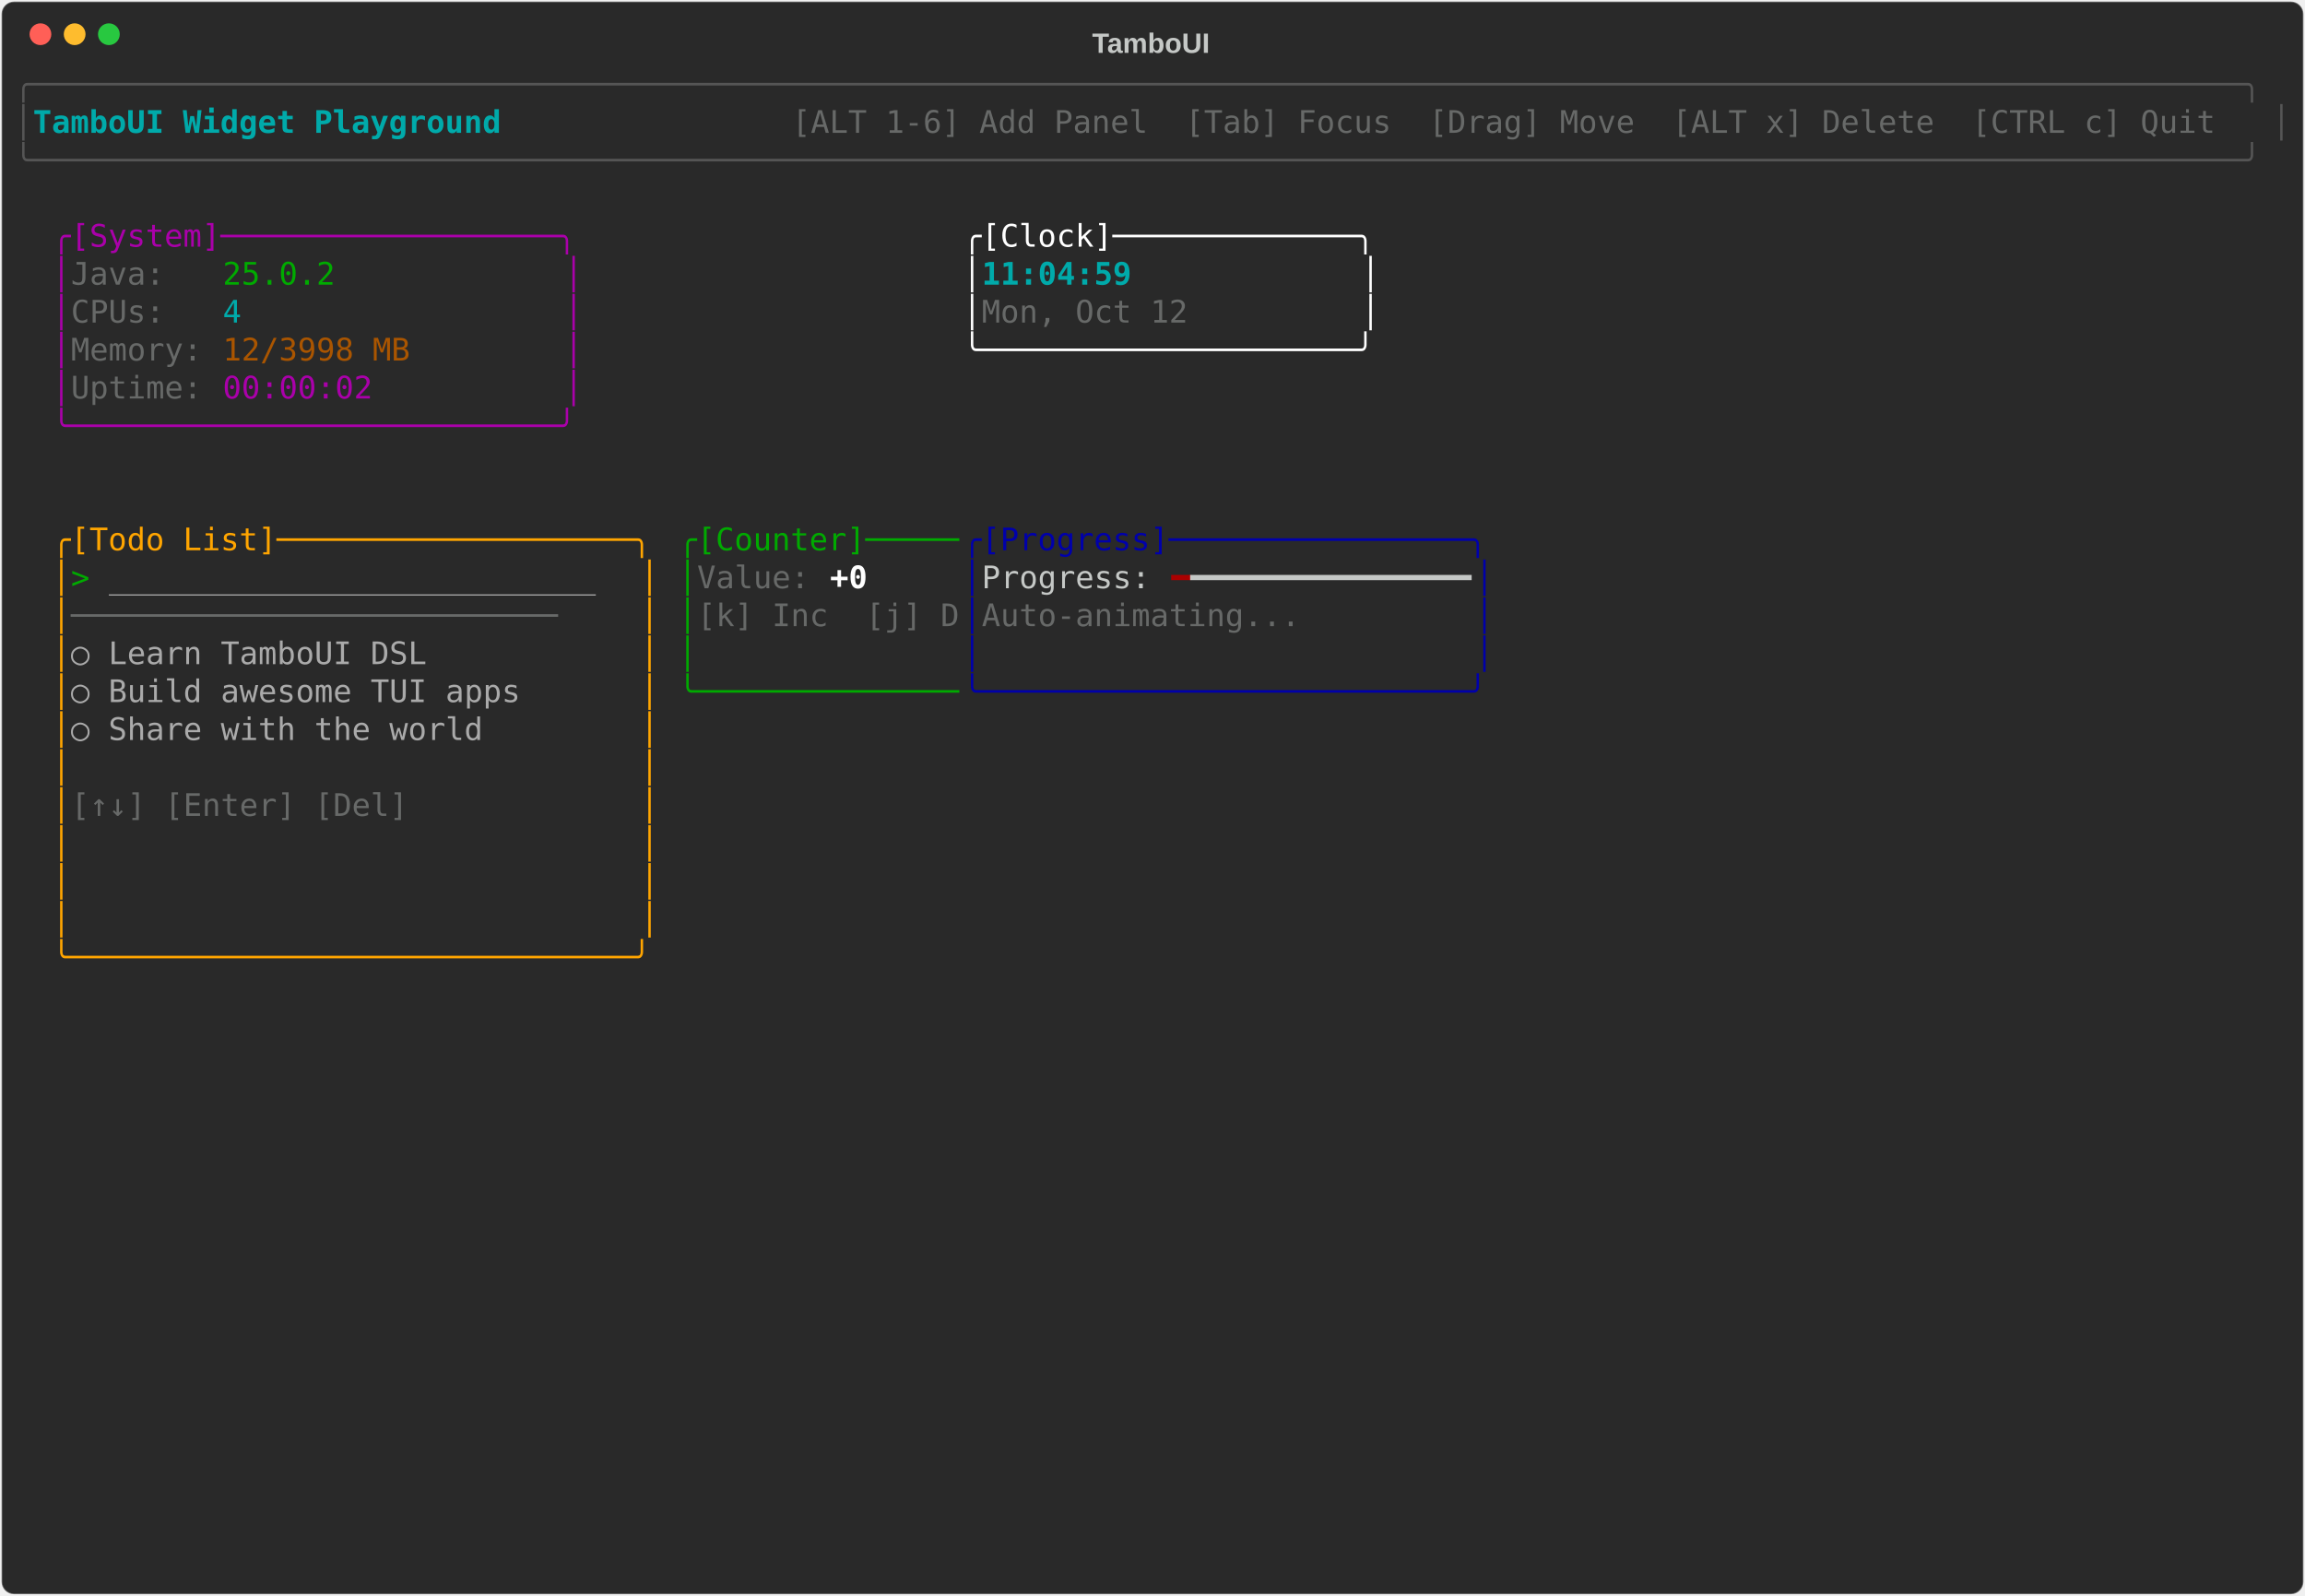
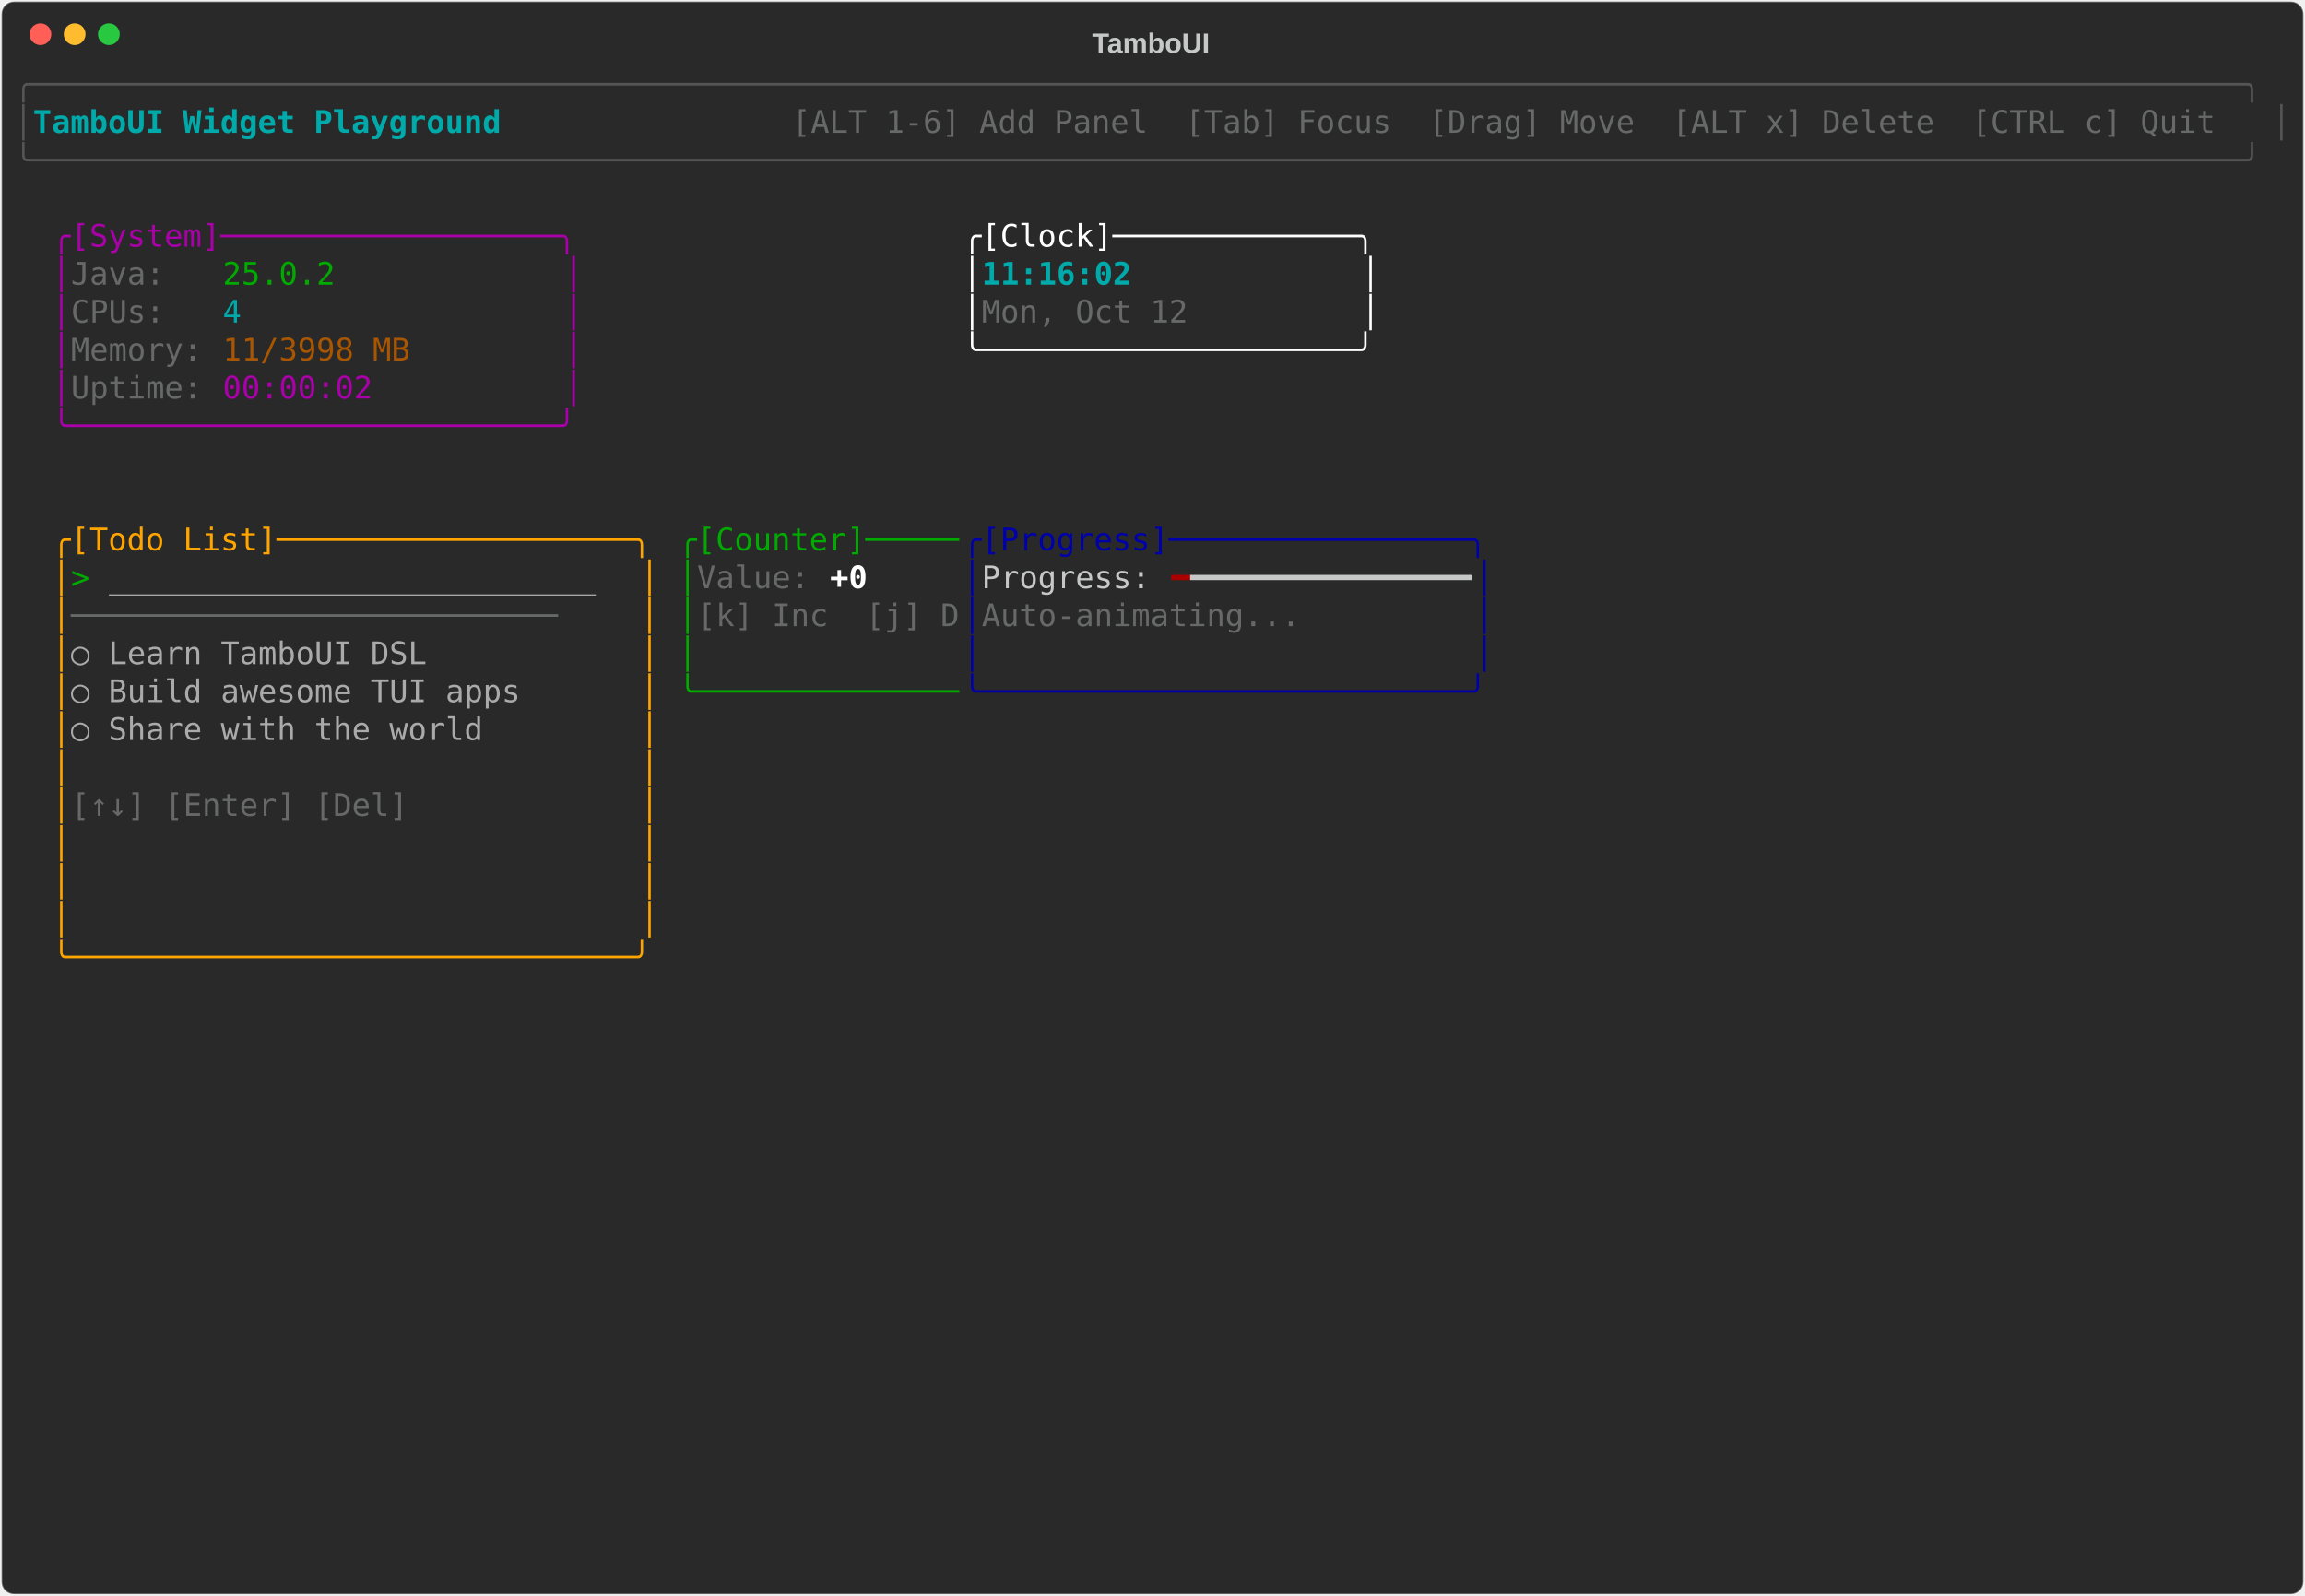
<svg xmlns="http://www.w3.org/2000/svg" class="rich-terminal" viewBox="0 0 1482 1026">
-   <style>    @font-face {        font-family: "Fira Code";        src: local("FiraCode-Regular"),                url("https://cdnjs.cloudflare.com/ajax/libs/firacode/6.2.0/woff2/FiraCode-Regular.woff2") format("woff2"),                url("https://cdnjs.cloudflare.com/ajax/libs/firacode/6.2.0/woff/FiraCode-Regular.woff") format("woff");        font-style: normal;        font-weight: 400;    }    @font-face {        font-family: "Fira Code";        src: local("FiraCode-Bold"),                url("https://cdnjs.cloudflare.com/ajax/libs/firacode/6.2.0/woff2/FiraCode-Bold.woff2") format("woff2"),                url("https://cdnjs.cloudflare.com/ajax/libs/firacode/6.2.0/woff/FiraCode-Bold.woff") format("woff");        font-style: bold;        font-weight: 700;    }    .terminal-2276955142-matrix {        font-family: Fira Code, monospace;        font-size: 20px;        line-height: 24.4px;        font-variant-east-asian: full-width;    }    .terminal-2276955142-title {        font-size: 18px;        font-weight: bold;        font-family: arial;    }    .terminal-2276955142-r1 { fill: #555555 }.terminal-2276955142-r2 { fill: #00aaaa;font-weight: bold }.terminal-2276955142-r3 { fill: #c5c8c6 }.terminal-2276955142-r4 { fill: #676968 }.terminal-2276955142-r5 { fill: #aa00aa }.terminal-2276955142-r6 { fill: #ffffff }.terminal-2276955142-r7 { fill: #00aa00 }.terminal-2276955142-r8 { fill: #00aaaa }.terminal-2276955142-r9 { fill: #aa5500 }.terminal-2276955142-r10 { fill: #ffa500 }.terminal-2276955142-r11 { fill: #0000aa }.terminal-2276955142-r12 { fill: #aaaaaa }.terminal-2276955142-r13 { fill: #ffffff;font-weight: bold }.terminal-2276955142-r14 { fill: #aa0000 }    </style>
+   <style>    @font-face {        font-family: "Fira Code";        src: local("FiraCode-Regular"),                url("https://cdnjs.cloudflare.com/ajax/libs/firacode/6.2.0/woff2/FiraCode-Regular.woff2") format("woff2"),                url("https://cdnjs.cloudflare.com/ajax/libs/firacode/6.2.0/woff/FiraCode-Regular.woff") format("woff");        font-style: normal;        font-weight: 400;    }    @font-face {        font-family: "Fira Code";        src: local("FiraCode-Bold"),                url("https://cdnjs.cloudflare.com/ajax/libs/firacode/6.2.0/woff2/FiraCode-Bold.woff2") format("woff2"),                url("https://cdnjs.cloudflare.com/ajax/libs/firacode/6.2.0/woff/FiraCode-Bold.woff") format("woff");        font-style: bold;        font-weight: 700;    }    .terminal-3736114172-matrix {        font-family: Fira Code, monospace;        font-size: 20px;        line-height: 24.4px;        font-variant-east-asian: full-width;    }    .terminal-3736114172-title {        font-size: 18px;        font-weight: bold;        font-family: arial;    }    .terminal-3736114172-r1 { fill: #555555 }.terminal-3736114172-r2 { fill: #00aaaa;font-weight: bold }.terminal-3736114172-r3 { fill: #c5c8c6 }.terminal-3736114172-r4 { fill: #676968 }.terminal-3736114172-r5 { fill: #aa00aa }.terminal-3736114172-r6 { fill: #ffffff }.terminal-3736114172-r7 { fill: #00aa00 }.terminal-3736114172-r8 { fill: #00aaaa }.terminal-3736114172-r9 { fill: #aa5500 }.terminal-3736114172-r10 { fill: #ffa500 }.terminal-3736114172-r11 { fill: #0000aa }.terminal-3736114172-r12 { fill: #aaaaaa }.terminal-3736114172-r13 { fill: #ffffff;font-weight: bold }.terminal-3736114172-r14 { fill: #aa0000 }    </style>
  <defs>
-     <clipPath id="terminal-2276955142-clip-terminal">
+     <clipPath id="terminal-3736114172-clip-terminal">
      <rect x="0" y="0" width="1463" height="975" />
    </clipPath>
-     <clipPath id="terminal-2276955142-line-0">
+     <clipPath id="terminal-3736114172-line-0">
      <rect x="0" y="1.5" width="1464" height="24.65" />
    </clipPath>
-     <clipPath id="terminal-2276955142-line-1">
+     <clipPath id="terminal-3736114172-line-1">
      <rect x="0" y="25.9" width="1464" height="24.65" />
    </clipPath>
-     <clipPath id="terminal-2276955142-line-2">
+     <clipPath id="terminal-3736114172-line-2">
      <rect x="0" y="50.3" width="1464" height="24.65" />
    </clipPath>
-     <clipPath id="terminal-2276955142-line-3">
+     <clipPath id="terminal-3736114172-line-3">
      <rect x="0" y="74.7" width="1464" height="24.65" />
    </clipPath>
-     <clipPath id="terminal-2276955142-line-4">
+     <clipPath id="terminal-3736114172-line-4">
      <rect x="0" y="99.1" width="1464" height="24.65" />
    </clipPath>
-     <clipPath id="terminal-2276955142-line-5">
+     <clipPath id="terminal-3736114172-line-5">
      <rect x="0" y="123.5" width="1464" height="24.65" />
    </clipPath>
-     <clipPath id="terminal-2276955142-line-6">
+     <clipPath id="terminal-3736114172-line-6">
      <rect x="0" y="147.9" width="1464" height="24.65" />
    </clipPath>
-     <clipPath id="terminal-2276955142-line-7">
+     <clipPath id="terminal-3736114172-line-7">
      <rect x="0" y="172.3" width="1464" height="24.65" />
    </clipPath>
-     <clipPath id="terminal-2276955142-line-8">
+     <clipPath id="terminal-3736114172-line-8">
      <rect x="0" y="196.7" width="1464" height="24.65" />
    </clipPath>
-     <clipPath id="terminal-2276955142-line-9">
+     <clipPath id="terminal-3736114172-line-9">
      <rect x="0" y="221.1" width="1464" height="24.65" />
    </clipPath>
-     <clipPath id="terminal-2276955142-line-10">
+     <clipPath id="terminal-3736114172-line-10">
      <rect x="0" y="245.5" width="1464" height="24.65" />
    </clipPath>
-     <clipPath id="terminal-2276955142-line-11">
+     <clipPath id="terminal-3736114172-line-11">
      <rect x="0" y="269.9" width="1464" height="24.65" />
    </clipPath>
-     <clipPath id="terminal-2276955142-line-12">
+     <clipPath id="terminal-3736114172-line-12">
      <rect x="0" y="294.3" width="1464" height="24.65" />
    </clipPath>
-     <clipPath id="terminal-2276955142-line-13">
+     <clipPath id="terminal-3736114172-line-13">
      <rect x="0" y="318.7" width="1464" height="24.65" />
    </clipPath>
-     <clipPath id="terminal-2276955142-line-14">
+     <clipPath id="terminal-3736114172-line-14">
      <rect x="0" y="343.1" width="1464" height="24.65" />
    </clipPath>
-     <clipPath id="terminal-2276955142-line-15">
+     <clipPath id="terminal-3736114172-line-15">
      <rect x="0" y="367.5" width="1464" height="24.65" />
    </clipPath>
-     <clipPath id="terminal-2276955142-line-16">
+     <clipPath id="terminal-3736114172-line-16">
      <rect x="0" y="391.9" width="1464" height="24.65" />
    </clipPath>
-     <clipPath id="terminal-2276955142-line-17">
+     <clipPath id="terminal-3736114172-line-17">
      <rect x="0" y="416.3" width="1464" height="24.65" />
    </clipPath>
-     <clipPath id="terminal-2276955142-line-18">
+     <clipPath id="terminal-3736114172-line-18">
      <rect x="0" y="440.7" width="1464" height="24.65" />
    </clipPath>
-     <clipPath id="terminal-2276955142-line-19">
+     <clipPath id="terminal-3736114172-line-19">
      <rect x="0" y="465.1" width="1464" height="24.65" />
    </clipPath>
-     <clipPath id="terminal-2276955142-line-20">
+     <clipPath id="terminal-3736114172-line-20">
      <rect x="0" y="489.5" width="1464" height="24.65" />
    </clipPath>
-     <clipPath id="terminal-2276955142-line-21">
+     <clipPath id="terminal-3736114172-line-21">
      <rect x="0" y="513.9" width="1464" height="24.65" />
    </clipPath>
-     <clipPath id="terminal-2276955142-line-22">
+     <clipPath id="terminal-3736114172-line-22">
      <rect x="0" y="538.3" width="1464" height="24.65" />
    </clipPath>
-     <clipPath id="terminal-2276955142-line-23">
+     <clipPath id="terminal-3736114172-line-23">
      <rect x="0" y="562.7" width="1464" height="24.65" />
    </clipPath>
-     <clipPath id="terminal-2276955142-line-24">
+     <clipPath id="terminal-3736114172-line-24">
      <rect x="0" y="587.1" width="1464" height="24.65" />
    </clipPath>
-     <clipPath id="terminal-2276955142-line-25">
+     <clipPath id="terminal-3736114172-line-25">
      <rect x="0" y="611.5" width="1464" height="24.65" />
    </clipPath>
-     <clipPath id="terminal-2276955142-line-26">
+     <clipPath id="terminal-3736114172-line-26">
      <rect x="0" y="635.9" width="1464" height="24.65" />
    </clipPath>
-     <clipPath id="terminal-2276955142-line-27">
+     <clipPath id="terminal-3736114172-line-27">
      <rect x="0" y="660.3" width="1464" height="24.65" />
    </clipPath>
-     <clipPath id="terminal-2276955142-line-28">
+     <clipPath id="terminal-3736114172-line-28">
      <rect x="0" y="684.7" width="1464" height="24.65" />
    </clipPath>
-     <clipPath id="terminal-2276955142-line-29">
+     <clipPath id="terminal-3736114172-line-29">
      <rect x="0" y="709.1" width="1464" height="24.65" />
    </clipPath>
-     <clipPath id="terminal-2276955142-line-30">
+     <clipPath id="terminal-3736114172-line-30">
      <rect x="0" y="733.5" width="1464" height="24.65" />
    </clipPath>
-     <clipPath id="terminal-2276955142-line-31">
+     <clipPath id="terminal-3736114172-line-31">
      <rect x="0" y="757.9" width="1464" height="24.65" />
    </clipPath>
-     <clipPath id="terminal-2276955142-line-32">
+     <clipPath id="terminal-3736114172-line-32">
      <rect x="0" y="782.3" width="1464" height="24.65" />
    </clipPath>
-     <clipPath id="terminal-2276955142-line-33">
+     <clipPath id="terminal-3736114172-line-33">
      <rect x="0" y="806.7" width="1464" height="24.65" />
    </clipPath>
-     <clipPath id="terminal-2276955142-line-34">
+     <clipPath id="terminal-3736114172-line-34">
      <rect x="0" y="831.1" width="1464" height="24.65" />
    </clipPath>
-     <clipPath id="terminal-2276955142-line-35">
+     <clipPath id="terminal-3736114172-line-35">
      <rect x="0" y="855.5" width="1464" height="24.65" />
    </clipPath>
-     <clipPath id="terminal-2276955142-line-36">
+     <clipPath id="terminal-3736114172-line-36">
      <rect x="0" y="879.9" width="1464" height="24.65" />
    </clipPath>
-     <clipPath id="terminal-2276955142-line-37">
+     <clipPath id="terminal-3736114172-line-37">
      <rect x="0" y="904.3" width="1464" height="24.65" />
    </clipPath>
-     <clipPath id="terminal-2276955142-line-38">
+     <clipPath id="terminal-3736114172-line-38">
      <rect x="0" y="928.7" width="1464" height="24.65" />
    </clipPath>
-     <clipPath id="terminal-2276955142-line-39">
+     <clipPath id="terminal-3736114172-line-39">
      <rect x="0" y="953.1" width="1464" height="24.65" />
    </clipPath>
  </defs>
  <rect fill="#292929" stroke="rgba(255,255,255,0.35)" stroke-width="1" x="1" y="1" width="1480" height="1024" rx="8" />
-   <text class="terminal-2276955142-title" fill="#c5c8c6" text-anchor="middle" x="740" y="34">TamboUI</text>
+   <text class="terminal-3736114172-title" fill="#c5c8c6" text-anchor="middle" x="740" y="34">TamboUI</text>
  <g transform="translate(26,22)">
    <circle cx="0" cy="0" r="7" fill="#ff5f57" />
    <circle cx="22" cy="0" r="7" fill="#febc2e" />
    <circle cx="44" cy="0" r="7" fill="#28c840" />
  </g>
-   <g transform="translate(9, 41)" clip-path="url(#terminal-2276955142-clip-terminal)">
-     <g class="terminal-2276955142-matrix">
-       <text class="terminal-2276955142-r1" x="0" y="20" textLength="1464" clip-path="url(#terminal-2276955142-line-0)">╭──────────────────────────────────────────────────────────────────────────────────────────────────────────────────────╮</text>
-       <text class="terminal-2276955142-r1" x="0" y="44.4" textLength="12.2" clip-path="url(#terminal-2276955142-line-1)">│</text>
-       <text class="terminal-2276955142-r2" x="12.2" y="44.4" textLength="329.4" clip-path="url(#terminal-2276955142-line-1)"> TamboUI Widget Playground </text>
-       <text class="terminal-2276955142-r4" x="500.2" y="44.4" textLength="951.6" clip-path="url(#terminal-2276955142-line-1)"> [ALT 1-6] Add Panel  [Tab] Focus  [Drag] Move  [ALT x] Delete  [CTRL c] Quit </text>
-       <text class="terminal-2276955142-r1" x="1451.8" y="44.4" textLength="12.2" clip-path="url(#terminal-2276955142-line-1)">│</text>
-       <text class="terminal-2276955142-r1" x="0" y="68.8" textLength="1464" clip-path="url(#terminal-2276955142-line-2)">╰──────────────────────────────────────────────────────────────────────────────────────────────────────────────────────╯</text>
-       <text class="terminal-2276955142-r5" x="24.4" y="117.6" textLength="341.6" clip-path="url(#terminal-2276955142-line-4)">╭[System]──────────────────╮</text>
-       <text class="terminal-2276955142-r6" x="610" y="117.6" textLength="268.4" clip-path="url(#terminal-2276955142-line-4)">╭[Clock]─────────────╮</text>
-       <text class="terminal-2276955142-r5" x="24.4" y="142" textLength="12.2" clip-path="url(#terminal-2276955142-line-5)">│</text>
-       <text class="terminal-2276955142-r4" x="36.6" y="142" textLength="97.6" clip-path="url(#terminal-2276955142-line-5)">Java:   </text>
-       <text class="terminal-2276955142-r7" x="134.2" y="142" textLength="73.2" clip-path="url(#terminal-2276955142-line-5)">25.0.2</text>
-       <text class="terminal-2276955142-r5" x="353.8" y="142" textLength="12.2" clip-path="url(#terminal-2276955142-line-5)">│</text>
-       <text class="terminal-2276955142-r6" x="610" y="142" textLength="12.2" clip-path="url(#terminal-2276955142-line-5)">│</text>
-       <text class="terminal-2276955142-r2" x="622.2" y="142" textLength="244" clip-path="url(#terminal-2276955142-line-5)">11:04:59            </text>
-       <text class="terminal-2276955142-r6" x="866.2" y="142" textLength="12.2" clip-path="url(#terminal-2276955142-line-5)">│</text>
-       <text class="terminal-2276955142-r5" x="24.4" y="166.4" textLength="12.2" clip-path="url(#terminal-2276955142-line-6)">│</text>
-       <text class="terminal-2276955142-r4" x="36.6" y="166.4" textLength="97.6" clip-path="url(#terminal-2276955142-line-6)">CPUs:   </text>
-       <text class="terminal-2276955142-r8" x="134.2" y="166.4" textLength="12.2" clip-path="url(#terminal-2276955142-line-6)">4</text>
-       <text class="terminal-2276955142-r5" x="353.8" y="166.4" textLength="12.2" clip-path="url(#terminal-2276955142-line-6)">│</text>
-       <text class="terminal-2276955142-r6" x="610" y="166.4" textLength="12.2" clip-path="url(#terminal-2276955142-line-6)">│</text>
-       <text class="terminal-2276955142-r4" x="622.2" y="166.4" textLength="244" clip-path="url(#terminal-2276955142-line-6)">Mon, Oct 12         </text>
-       <text class="terminal-2276955142-r6" x="866.2" y="166.4" textLength="12.2" clip-path="url(#terminal-2276955142-line-6)">│</text>
-       <text class="terminal-2276955142-r5" x="24.4" y="190.8" textLength="12.2" clip-path="url(#terminal-2276955142-line-7)">│</text>
-       <text class="terminal-2276955142-r4" x="36.6" y="190.8" textLength="97.6" clip-path="url(#terminal-2276955142-line-7)">Memory: </text>
-       <text class="terminal-2276955142-r9" x="134.2" y="190.8" textLength="122" clip-path="url(#terminal-2276955142-line-7)">12/3998 MB</text>
-       <text class="terminal-2276955142-r5" x="353.8" y="190.8" textLength="12.2" clip-path="url(#terminal-2276955142-line-7)">│</text>
-       <text class="terminal-2276955142-r6" x="610" y="190.8" textLength="268.4" clip-path="url(#terminal-2276955142-line-7)">╰────────────────────╯</text>
-       <text class="terminal-2276955142-r5" x="24.4" y="215.2" textLength="12.2" clip-path="url(#terminal-2276955142-line-8)">│</text>
-       <text class="terminal-2276955142-r4" x="36.6" y="215.2" textLength="97.6" clip-path="url(#terminal-2276955142-line-8)">Uptime: </text>
-       <text class="terminal-2276955142-r5" x="134.2" y="215.2" textLength="97.6" clip-path="url(#terminal-2276955142-line-8)">00:00:02</text>
-       <text class="terminal-2276955142-r5" x="353.8" y="215.2" textLength="12.2" clip-path="url(#terminal-2276955142-line-8)">│</text>
-       <text class="terminal-2276955142-r5" x="24.4" y="239.6" textLength="341.6" clip-path="url(#terminal-2276955142-line-9)">╰──────────────────────────╯</text>
-       <text class="terminal-2276955142-r10" x="24.4" y="312.8" textLength="390.4" clip-path="url(#terminal-2276955142-line-12)">╭[Todo List]───────────────────╮</text>
-       <text class="terminal-2276955142-r7" x="427" y="312.8" textLength="183" clip-path="url(#terminal-2276955142-line-12)">╭[Counter]─────</text>
-       <text class="terminal-2276955142-r11" x="610" y="312.8" textLength="341.6" clip-path="url(#terminal-2276955142-line-12)">╭[Progress]────────────────╮</text>
-       <text class="terminal-2276955142-r10" x="24.4" y="337.2" textLength="12.2" clip-path="url(#terminal-2276955142-line-13)">│</text>
-       <text class="terminal-2276955142-r7" x="36.6" y="337.2" textLength="24.4" clip-path="url(#terminal-2276955142-line-13)">&gt; </text>
-       <text class="terminal-2276955142-r12" x="61" y="337.2" textLength="317.2" clip-path="url(#terminal-2276955142-line-13)">__________________________</text>
-       <text class="terminal-2276955142-r10" x="402.6" y="337.2" textLength="12.2" clip-path="url(#terminal-2276955142-line-13)">│</text>
-       <text class="terminal-2276955142-r7" x="427" y="337.2" textLength="12.2" clip-path="url(#terminal-2276955142-line-13)">│</text>
-       <text class="terminal-2276955142-r4" x="439.2" y="337.2" textLength="85.4" clip-path="url(#terminal-2276955142-line-13)">Value: </text>
-       <text class="terminal-2276955142-r13" x="524.6" y="337.2" textLength="24.4" clip-path="url(#terminal-2276955142-line-13)">+0</text>
-       <text class="terminal-2276955142-r11" x="610" y="337.2" textLength="12.2" clip-path="url(#terminal-2276955142-line-13)">│</text>
-       <text class="terminal-2276955142-r3" x="622.2" y="337.2" textLength="122" clip-path="url(#terminal-2276955142-line-13)">Progress: </text>
-       <text class="terminal-2276955142-r14" x="744.2" y="337.2" textLength="12.2" clip-path="url(#terminal-2276955142-line-13)">━</text>
-       <text class="terminal-2276955142-r3" x="756.4" y="337.2" textLength="183" clip-path="url(#terminal-2276955142-line-13)">━━━━━━━━━━━━━━━</text>
-       <text class="terminal-2276955142-r11" x="939.4" y="337.2" textLength="12.2" clip-path="url(#terminal-2276955142-line-13)">│</text>
-       <text class="terminal-2276955142-r10" x="24.4" y="361.6" textLength="12.2" clip-path="url(#terminal-2276955142-line-14)">│</text>
-       <text class="terminal-2276955142-r4" x="36.6" y="361.6" textLength="366" clip-path="url(#terminal-2276955142-line-14)">──────────────────────────    </text>
-       <text class="terminal-2276955142-r10" x="402.6" y="361.6" textLength="12.2" clip-path="url(#terminal-2276955142-line-14)">│</text>
-       <text class="terminal-2276955142-r7" x="427" y="361.6" textLength="12.2" clip-path="url(#terminal-2276955142-line-14)">│</text>
-       <text class="terminal-2276955142-r4" x="439.2" y="361.6" textLength="170.8" clip-path="url(#terminal-2276955142-line-14)">[k] Inc  [j] D</text>
-       <text class="terminal-2276955142-r11" x="610" y="361.6" textLength="12.2" clip-path="url(#terminal-2276955142-line-14)">│</text>
-       <text class="terminal-2276955142-r4" x="622.2" y="361.6" textLength="317.2" clip-path="url(#terminal-2276955142-line-14)">Auto-animating...         </text>
-       <text class="terminal-2276955142-r11" x="939.4" y="361.6" textLength="12.2" clip-path="url(#terminal-2276955142-line-14)">│</text>
-       <text class="terminal-2276955142-r10" x="24.4" y="386" textLength="12.2" clip-path="url(#terminal-2276955142-line-15)">│</text>
-       <text class="terminal-2276955142-r12" x="36.6" y="386" textLength="366" clip-path="url(#terminal-2276955142-line-15)">  ○ Learn TamboUI DSL         </text>
-       <text class="terminal-2276955142-r10" x="402.6" y="386" textLength="12.2" clip-path="url(#terminal-2276955142-line-15)">│</text>
-       <text class="terminal-2276955142-r7" x="427" y="386" textLength="12.2" clip-path="url(#terminal-2276955142-line-15)">│</text>
-       <text class="terminal-2276955142-r11" x="610" y="386" textLength="12.2" clip-path="url(#terminal-2276955142-line-15)">│</text>
-       <text class="terminal-2276955142-r11" x="939.4" y="386" textLength="12.2" clip-path="url(#terminal-2276955142-line-15)">│</text>
-       <text class="terminal-2276955142-r10" x="24.4" y="410.4" textLength="12.2" clip-path="url(#terminal-2276955142-line-16)">│</text>
-       <text class="terminal-2276955142-r12" x="36.6" y="410.4" textLength="366" clip-path="url(#terminal-2276955142-line-16)">  ○ Build awesome TUI apps    </text>
-       <text class="terminal-2276955142-r10" x="402.6" y="410.4" textLength="12.2" clip-path="url(#terminal-2276955142-line-16)">│</text>
-       <text class="terminal-2276955142-r7" x="427" y="410.4" textLength="183" clip-path="url(#terminal-2276955142-line-16)">╰──────────────</text>
-       <text class="terminal-2276955142-r11" x="610" y="410.4" textLength="341.6" clip-path="url(#terminal-2276955142-line-16)">╰──────────────────────────╯</text>
-       <text class="terminal-2276955142-r10" x="24.4" y="434.8" textLength="12.2" clip-path="url(#terminal-2276955142-line-17)">│</text>
-       <text class="terminal-2276955142-r12" x="36.6" y="434.8" textLength="366" clip-path="url(#terminal-2276955142-line-17)">  ○ Share with the world      </text>
-       <text class="terminal-2276955142-r10" x="402.6" y="434.8" textLength="12.2" clip-path="url(#terminal-2276955142-line-17)">│</text>
-       <text class="terminal-2276955142-r10" x="24.4" y="459.2" textLength="12.2" clip-path="url(#terminal-2276955142-line-18)">│</text>
-       <text class="terminal-2276955142-r10" x="402.6" y="459.2" textLength="12.2" clip-path="url(#terminal-2276955142-line-18)">│</text>
-       <text class="terminal-2276955142-r10" x="24.4" y="483.6" textLength="12.2" clip-path="url(#terminal-2276955142-line-19)">│</text>
-       <text class="terminal-2276955142-r4" x="36.6" y="483.6" textLength="366" clip-path="url(#terminal-2276955142-line-19)">[↑↓] [Enter] [Del]            </text>
-       <text class="terminal-2276955142-r10" x="402.6" y="483.6" textLength="12.2" clip-path="url(#terminal-2276955142-line-19)">│</text>
-       <text class="terminal-2276955142-r10" x="24.4" y="508" textLength="12.2" clip-path="url(#terminal-2276955142-line-20)">│</text>
-       <text class="terminal-2276955142-r10" x="402.6" y="508" textLength="12.2" clip-path="url(#terminal-2276955142-line-20)">│</text>
-       <text class="terminal-2276955142-r10" x="24.4" y="532.4" textLength="12.2" clip-path="url(#terminal-2276955142-line-21)">│</text>
-       <text class="terminal-2276955142-r10" x="402.6" y="532.4" textLength="12.2" clip-path="url(#terminal-2276955142-line-21)">│</text>
-       <text class="terminal-2276955142-r10" x="24.4" y="556.8" textLength="12.2" clip-path="url(#terminal-2276955142-line-22)">│</text>
-       <text class="terminal-2276955142-r10" x="402.6" y="556.8" textLength="12.2" clip-path="url(#terminal-2276955142-line-22)">│</text>
-       <text class="terminal-2276955142-r10" x="24.4" y="581.2" textLength="390.4" clip-path="url(#terminal-2276955142-line-23)">╰──────────────────────────────╯</text>
+   <g transform="translate(9, 41)" clip-path="url(#terminal-3736114172-clip-terminal)">
+     <g class="terminal-3736114172-matrix">
+       <text class="terminal-3736114172-r1" x="0" y="20" textLength="1464" clip-path="url(#terminal-3736114172-line-0)">╭──────────────────────────────────────────────────────────────────────────────────────────────────────────────────────╮</text>
+       <text class="terminal-3736114172-r1" x="0" y="44.4" textLength="12.2" clip-path="url(#terminal-3736114172-line-1)">│</text>
+       <text class="terminal-3736114172-r2" x="12.2" y="44.4" textLength="329.4" clip-path="url(#terminal-3736114172-line-1)"> TamboUI Widget Playground </text>
+       <text class="terminal-3736114172-r4" x="500.2" y="44.4" textLength="951.6" clip-path="url(#terminal-3736114172-line-1)"> [ALT 1-6] Add Panel  [Tab] Focus  [Drag] Move  [ALT x] Delete  [CTRL c] Quit </text>
+       <text class="terminal-3736114172-r1" x="1451.8" y="44.4" textLength="12.2" clip-path="url(#terminal-3736114172-line-1)">│</text>
+       <text class="terminal-3736114172-r1" x="0" y="68.8" textLength="1464" clip-path="url(#terminal-3736114172-line-2)">╰──────────────────────────────────────────────────────────────────────────────────────────────────────────────────────╯</text>
+       <text class="terminal-3736114172-r5" x="24.4" y="117.6" textLength="341.6" clip-path="url(#terminal-3736114172-line-4)">╭[System]──────────────────╮</text>
+       <text class="terminal-3736114172-r6" x="610" y="117.6" textLength="268.4" clip-path="url(#terminal-3736114172-line-4)">╭[Clock]─────────────╮</text>
+       <text class="terminal-3736114172-r5" x="24.4" y="142" textLength="12.2" clip-path="url(#terminal-3736114172-line-5)">│</text>
+       <text class="terminal-3736114172-r4" x="36.6" y="142" textLength="97.6" clip-path="url(#terminal-3736114172-line-5)">Java:   </text>
+       <text class="terminal-3736114172-r7" x="134.2" y="142" textLength="73.2" clip-path="url(#terminal-3736114172-line-5)">25.0.2</text>
+       <text class="terminal-3736114172-r5" x="353.8" y="142" textLength="12.2" clip-path="url(#terminal-3736114172-line-5)">│</text>
+       <text class="terminal-3736114172-r6" x="610" y="142" textLength="12.2" clip-path="url(#terminal-3736114172-line-5)">│</text>
+       <text class="terminal-3736114172-r2" x="622.2" y="142" textLength="244" clip-path="url(#terminal-3736114172-line-5)">11:16:02            </text>
+       <text class="terminal-3736114172-r6" x="866.2" y="142" textLength="12.2" clip-path="url(#terminal-3736114172-line-5)">│</text>
+       <text class="terminal-3736114172-r5" x="24.4" y="166.4" textLength="12.2" clip-path="url(#terminal-3736114172-line-6)">│</text>
+       <text class="terminal-3736114172-r4" x="36.6" y="166.4" textLength="97.6" clip-path="url(#terminal-3736114172-line-6)">CPUs:   </text>
+       <text class="terminal-3736114172-r8" x="134.2" y="166.4" textLength="12.2" clip-path="url(#terminal-3736114172-line-6)">4</text>
+       <text class="terminal-3736114172-r5" x="353.8" y="166.4" textLength="12.2" clip-path="url(#terminal-3736114172-line-6)">│</text>
+       <text class="terminal-3736114172-r6" x="610" y="166.4" textLength="12.2" clip-path="url(#terminal-3736114172-line-6)">│</text>
+       <text class="terminal-3736114172-r4" x="622.2" y="166.4" textLength="244" clip-path="url(#terminal-3736114172-line-6)">Mon, Oct 12         </text>
+       <text class="terminal-3736114172-r6" x="866.2" y="166.4" textLength="12.2" clip-path="url(#terminal-3736114172-line-6)">│</text>
+       <text class="terminal-3736114172-r5" x="24.4" y="190.8" textLength="12.2" clip-path="url(#terminal-3736114172-line-7)">│</text>
+       <text class="terminal-3736114172-r4" x="36.6" y="190.8" textLength="97.6" clip-path="url(#terminal-3736114172-line-7)">Memory: </text>
+       <text class="terminal-3736114172-r9" x="134.2" y="190.8" textLength="122" clip-path="url(#terminal-3736114172-line-7)">11/3998 MB</text>
+       <text class="terminal-3736114172-r5" x="353.8" y="190.8" textLength="12.2" clip-path="url(#terminal-3736114172-line-7)">│</text>
+       <text class="terminal-3736114172-r6" x="610" y="190.8" textLength="268.4" clip-path="url(#terminal-3736114172-line-7)">╰────────────────────╯</text>
+       <text class="terminal-3736114172-r5" x="24.4" y="215.2" textLength="12.2" clip-path="url(#terminal-3736114172-line-8)">│</text>
+       <text class="terminal-3736114172-r4" x="36.6" y="215.2" textLength="97.6" clip-path="url(#terminal-3736114172-line-8)">Uptime: </text>
+       <text class="terminal-3736114172-r5" x="134.2" y="215.2" textLength="97.6" clip-path="url(#terminal-3736114172-line-8)">00:00:02</text>
+       <text class="terminal-3736114172-r5" x="353.8" y="215.2" textLength="12.2" clip-path="url(#terminal-3736114172-line-8)">│</text>
+       <text class="terminal-3736114172-r5" x="24.4" y="239.6" textLength="341.6" clip-path="url(#terminal-3736114172-line-9)">╰──────────────────────────╯</text>
+       <text class="terminal-3736114172-r10" x="24.4" y="312.8" textLength="390.4" clip-path="url(#terminal-3736114172-line-12)">╭[Todo List]───────────────────╮</text>
+       <text class="terminal-3736114172-r7" x="427" y="312.8" textLength="183" clip-path="url(#terminal-3736114172-line-12)">╭[Counter]─────</text>
+       <text class="terminal-3736114172-r11" x="610" y="312.8" textLength="341.6" clip-path="url(#terminal-3736114172-line-12)">╭[Progress]────────────────╮</text>
+       <text class="terminal-3736114172-r10" x="24.4" y="337.2" textLength="12.2" clip-path="url(#terminal-3736114172-line-13)">│</text>
+       <text class="terminal-3736114172-r7" x="36.6" y="337.2" textLength="24.4" clip-path="url(#terminal-3736114172-line-13)">&gt; </text>
+       <text class="terminal-3736114172-r12" x="61" y="337.2" textLength="317.2" clip-path="url(#terminal-3736114172-line-13)">__________________________</text>
+       <text class="terminal-3736114172-r10" x="402.6" y="337.2" textLength="12.2" clip-path="url(#terminal-3736114172-line-13)">│</text>
+       <text class="terminal-3736114172-r7" x="427" y="337.2" textLength="12.2" clip-path="url(#terminal-3736114172-line-13)">│</text>
+       <text class="terminal-3736114172-r4" x="439.2" y="337.2" textLength="85.4" clip-path="url(#terminal-3736114172-line-13)">Value: </text>
+       <text class="terminal-3736114172-r13" x="524.6" y="337.2" textLength="24.4" clip-path="url(#terminal-3736114172-line-13)">+0</text>
+       <text class="terminal-3736114172-r11" x="610" y="337.2" textLength="12.2" clip-path="url(#terminal-3736114172-line-13)">│</text>
+       <text class="terminal-3736114172-r3" x="622.2" y="337.2" textLength="122" clip-path="url(#terminal-3736114172-line-13)">Progress: </text>
+       <text class="terminal-3736114172-r14" x="744.2" y="337.2" textLength="12.2" clip-path="url(#terminal-3736114172-line-13)">━</text>
+       <text class="terminal-3736114172-r3" x="756.4" y="337.2" textLength="183" clip-path="url(#terminal-3736114172-line-13)">━━━━━━━━━━━━━━━</text>
+       <text class="terminal-3736114172-r11" x="939.4" y="337.2" textLength="12.2" clip-path="url(#terminal-3736114172-line-13)">│</text>
+       <text class="terminal-3736114172-r10" x="24.4" y="361.6" textLength="12.2" clip-path="url(#terminal-3736114172-line-14)">│</text>
+       <text class="terminal-3736114172-r4" x="36.6" y="361.6" textLength="366" clip-path="url(#terminal-3736114172-line-14)">──────────────────────────    </text>
+       <text class="terminal-3736114172-r10" x="402.6" y="361.6" textLength="12.2" clip-path="url(#terminal-3736114172-line-14)">│</text>
+       <text class="terminal-3736114172-r7" x="427" y="361.6" textLength="12.2" clip-path="url(#terminal-3736114172-line-14)">│</text>
+       <text class="terminal-3736114172-r4" x="439.2" y="361.6" textLength="170.8" clip-path="url(#terminal-3736114172-line-14)">[k] Inc  [j] D</text>
+       <text class="terminal-3736114172-r11" x="610" y="361.6" textLength="12.2" clip-path="url(#terminal-3736114172-line-14)">│</text>
+       <text class="terminal-3736114172-r4" x="622.2" y="361.6" textLength="317.2" clip-path="url(#terminal-3736114172-line-14)">Auto-animating...         </text>
+       <text class="terminal-3736114172-r11" x="939.4" y="361.6" textLength="12.2" clip-path="url(#terminal-3736114172-line-14)">│</text>
+       <text class="terminal-3736114172-r10" x="24.4" y="386" textLength="12.2" clip-path="url(#terminal-3736114172-line-15)">│</text>
+       <text class="terminal-3736114172-r12" x="36.6" y="386" textLength="366" clip-path="url(#terminal-3736114172-line-15)">  ○ Learn TamboUI DSL         </text>
+       <text class="terminal-3736114172-r10" x="402.6" y="386" textLength="12.2" clip-path="url(#terminal-3736114172-line-15)">│</text>
+       <text class="terminal-3736114172-r7" x="427" y="386" textLength="12.2" clip-path="url(#terminal-3736114172-line-15)">│</text>
+       <text class="terminal-3736114172-r11" x="610" y="386" textLength="12.2" clip-path="url(#terminal-3736114172-line-15)">│</text>
+       <text class="terminal-3736114172-r11" x="939.4" y="386" textLength="12.2" clip-path="url(#terminal-3736114172-line-15)">│</text>
+       <text class="terminal-3736114172-r10" x="24.4" y="410.4" textLength="12.2" clip-path="url(#terminal-3736114172-line-16)">│</text>
+       <text class="terminal-3736114172-r12" x="36.6" y="410.4" textLength="366" clip-path="url(#terminal-3736114172-line-16)">  ○ Build awesome TUI apps    </text>
+       <text class="terminal-3736114172-r10" x="402.6" y="410.4" textLength="12.2" clip-path="url(#terminal-3736114172-line-16)">│</text>
+       <text class="terminal-3736114172-r7" x="427" y="410.4" textLength="183" clip-path="url(#terminal-3736114172-line-16)">╰──────────────</text>
+       <text class="terminal-3736114172-r11" x="610" y="410.4" textLength="341.6" clip-path="url(#terminal-3736114172-line-16)">╰──────────────────────────╯</text>
+       <text class="terminal-3736114172-r10" x="24.4" y="434.8" textLength="12.2" clip-path="url(#terminal-3736114172-line-17)">│</text>
+       <text class="terminal-3736114172-r12" x="36.6" y="434.8" textLength="366" clip-path="url(#terminal-3736114172-line-17)">  ○ Share with the world      </text>
+       <text class="terminal-3736114172-r10" x="402.6" y="434.8" textLength="12.2" clip-path="url(#terminal-3736114172-line-17)">│</text>
+       <text class="terminal-3736114172-r10" x="24.4" y="459.2" textLength="12.2" clip-path="url(#terminal-3736114172-line-18)">│</text>
+       <text class="terminal-3736114172-r10" x="402.6" y="459.2" textLength="12.2" clip-path="url(#terminal-3736114172-line-18)">│</text>
+       <text class="terminal-3736114172-r10" x="24.4" y="483.6" textLength="12.2" clip-path="url(#terminal-3736114172-line-19)">│</text>
+       <text class="terminal-3736114172-r4" x="36.6" y="483.6" textLength="366" clip-path="url(#terminal-3736114172-line-19)">[↑↓] [Enter] [Del]            </text>
+       <text class="terminal-3736114172-r10" x="402.6" y="483.6" textLength="12.2" clip-path="url(#terminal-3736114172-line-19)">│</text>
+       <text class="terminal-3736114172-r10" x="24.4" y="508" textLength="12.2" clip-path="url(#terminal-3736114172-line-20)">│</text>
+       <text class="terminal-3736114172-r10" x="402.6" y="508" textLength="12.2" clip-path="url(#terminal-3736114172-line-20)">│</text>
+       <text class="terminal-3736114172-r10" x="24.4" y="532.4" textLength="12.2" clip-path="url(#terminal-3736114172-line-21)">│</text>
+       <text class="terminal-3736114172-r10" x="402.6" y="532.4" textLength="12.2" clip-path="url(#terminal-3736114172-line-21)">│</text>
+       <text class="terminal-3736114172-r10" x="24.4" y="556.8" textLength="12.2" clip-path="url(#terminal-3736114172-line-22)">│</text>
+       <text class="terminal-3736114172-r10" x="402.6" y="556.8" textLength="12.2" clip-path="url(#terminal-3736114172-line-22)">│</text>
+       <text class="terminal-3736114172-r10" x="24.4" y="581.2" textLength="390.4" clip-path="url(#terminal-3736114172-line-23)">╰──────────────────────────────╯</text>
    </g>
  </g>
</svg>
